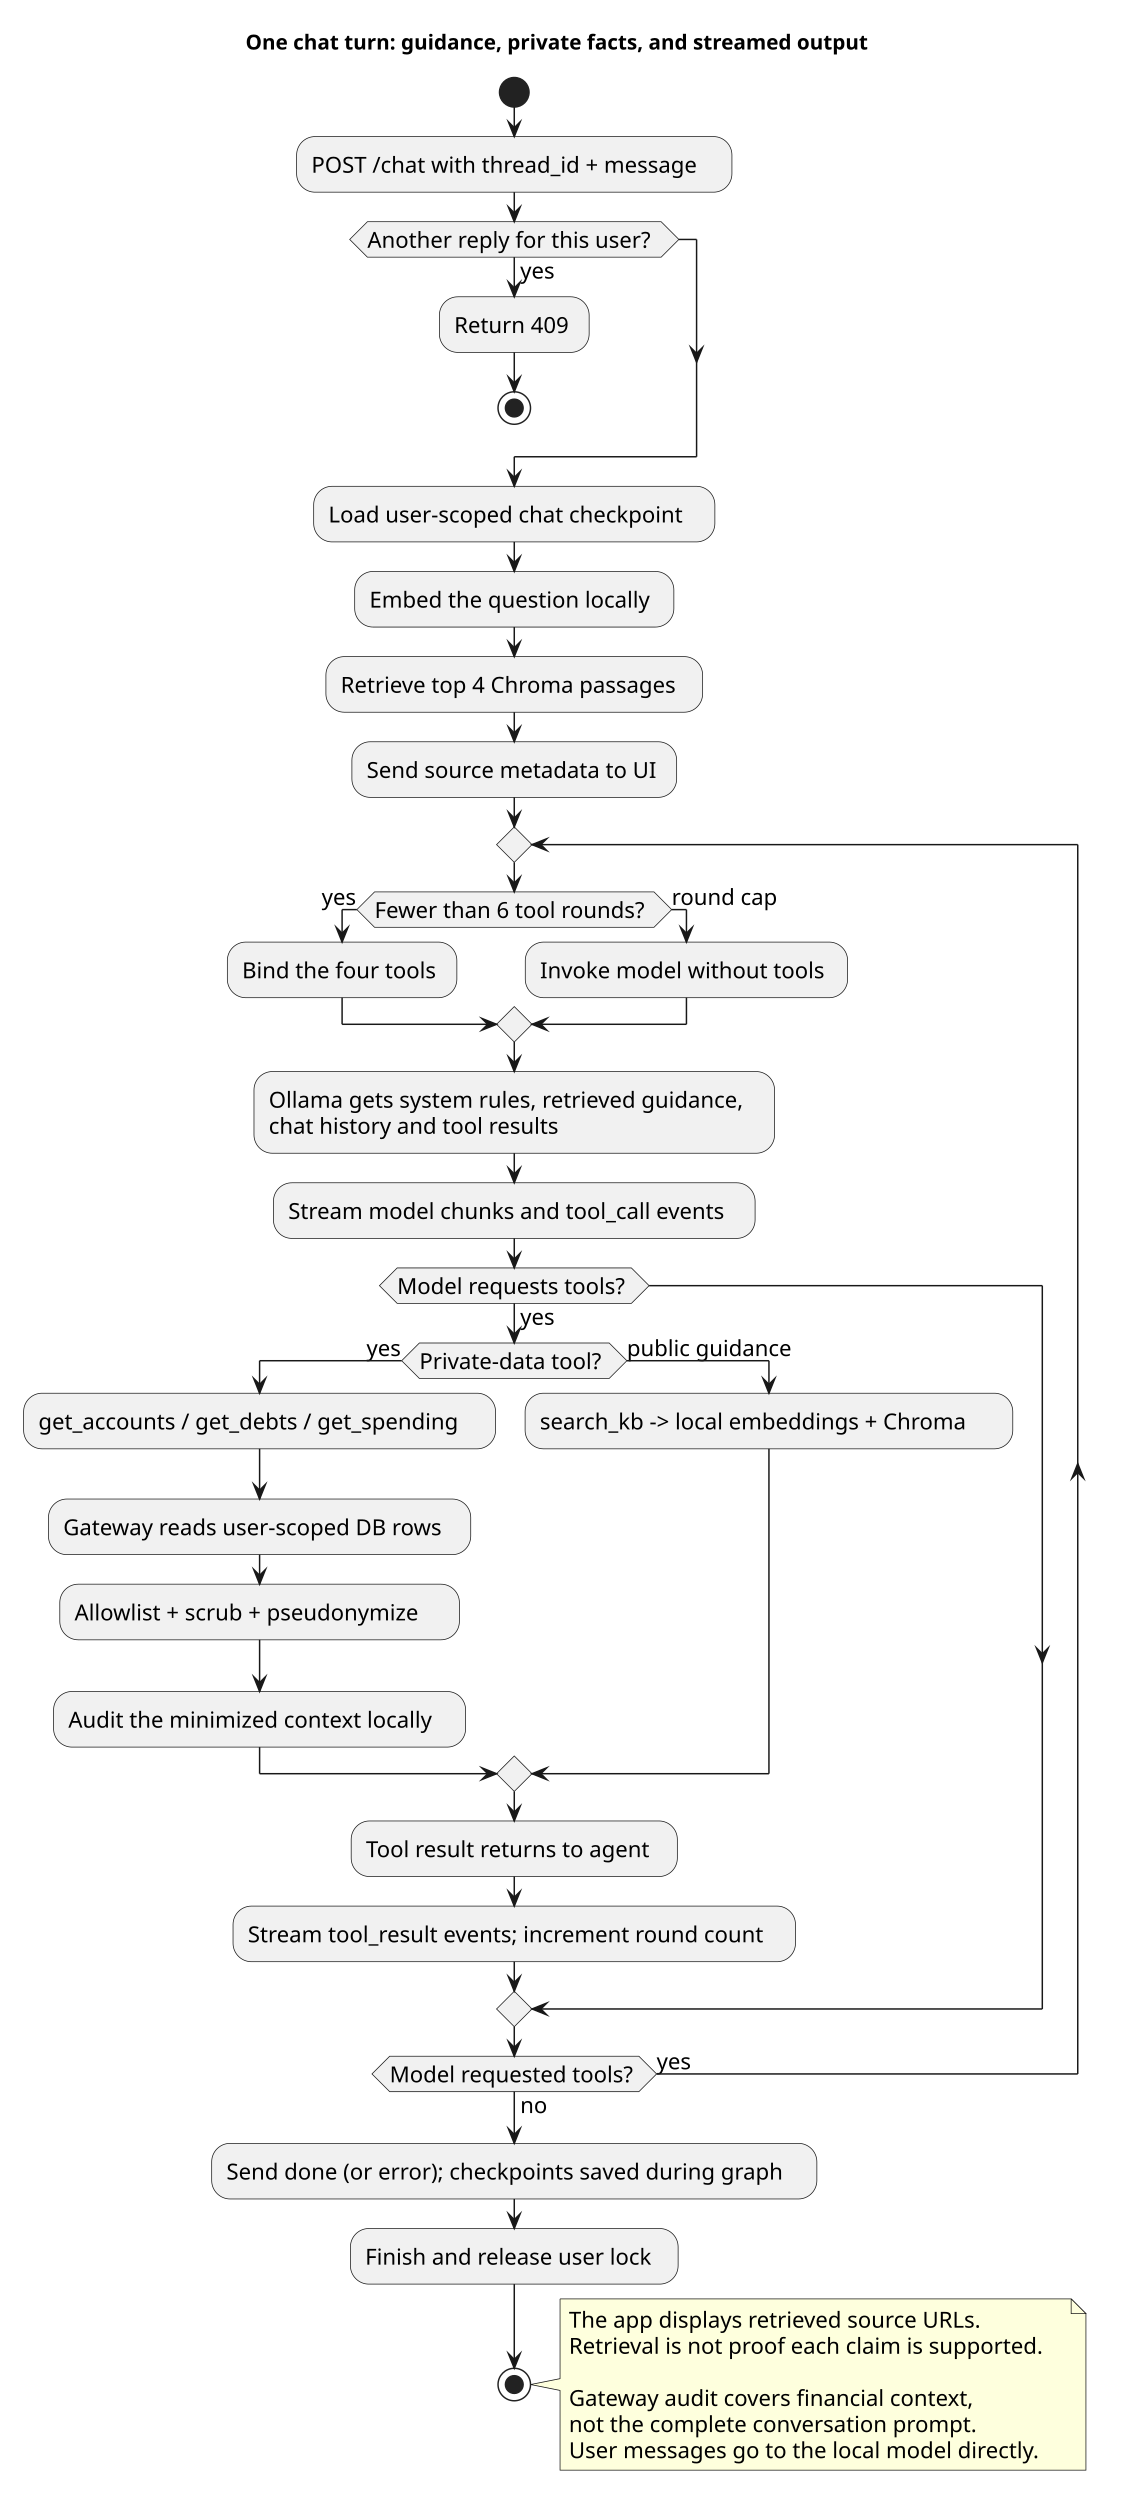
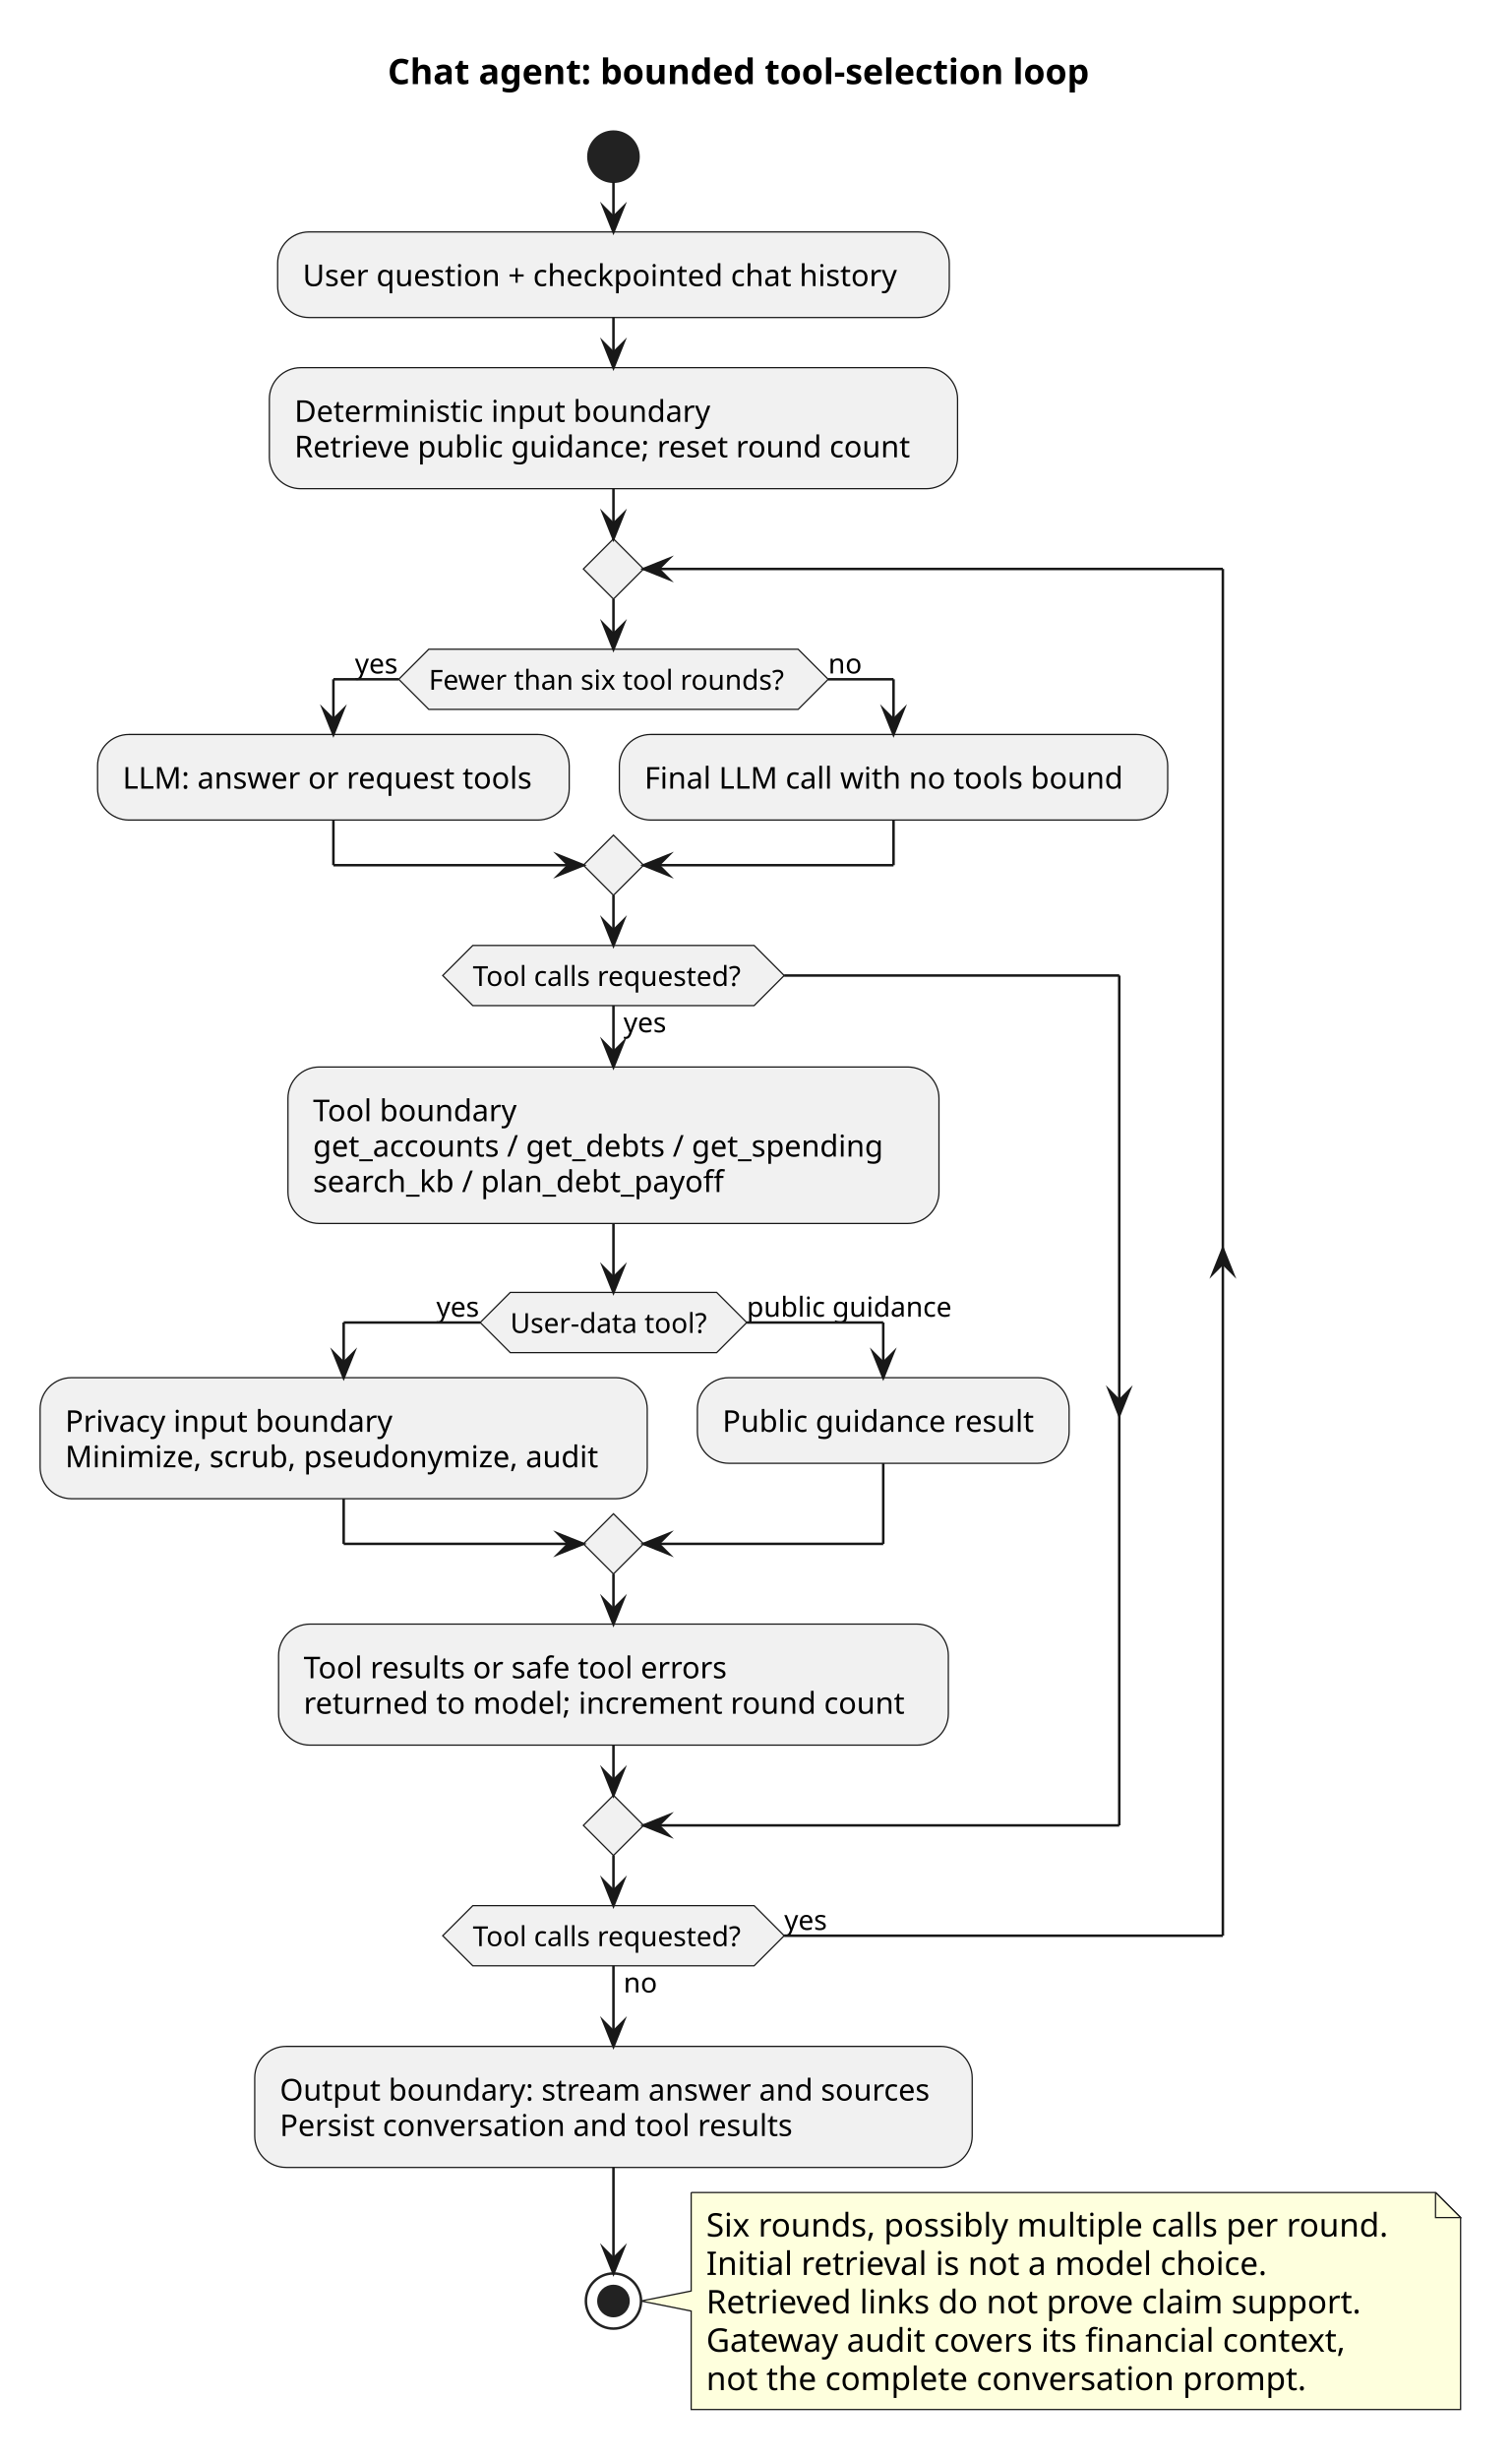
- <svg xmlns="http://www.w3.org/2000/svg" version="1.1" data-diagram-type="ACTIVITY" style="width:764px;height:1693px;background:#FFFFFF;" width="764px" height="1693px" viewBox="0 0 764 1693" zoomAndPan="magnify" preserveAspectRatio="none" contentStyleType="text/css">
+ <svg xmlns="http://www.w3.org/2000/svg" version="1.1" data-diagram-type="ACTIVITY" style="width:603px;height:981px;background:#FFFFFF;" width="603px" height="981px" viewBox="0 0 603 981" zoomAndPan="magnify" preserveAspectRatio="none" contentStyleType="text/css">
  <defs />
  <g font-family="sans-serif" lengthAdjust="spacing">
    <g class="title" data-source-line="1">
-       <text x="166.271" y="33.535" fill="#000" font-size="14" textLength="430.309" font-weight="700">One chat turn: guidance, private facts, and streamed output</text>
+       <text x="154.638" y="33.535" fill="#000" font-size="14" textLength="292.339" font-weight="700">Chat agent: bounded tool-selection loop</text>
    </g>
-     <ellipse cx="348.265" cy="62.488" rx="10" ry="10" fill="#222" style="stroke:#222;stroke-width:1;" />
-     <rect x="200.87" y="92.488" width="294.79" height="37.666" fill="#F1F1F1" style="stroke:#181818;stroke-width:0.5;" rx="12.5" ry="12.5" />
-     <text x="210.87" y="116.99" fill="#000" font-size="15" textLength="274.79">POST /chat with thread_id + message</text>
-     <rect x="297.561" y="200.987" width="101.409" height="37.666" fill="#F1F1F1" style="stroke:#181818;stroke-width:0.5;" rx="12.5" ry="12.5" />
-     <text x="307.561" y="225.489" fill="#000" font-size="15" textLength="81.409">Return 409</text>
-     <ellipse cx="348.265" cy="276.32" rx="11" ry="11" fill="none" style="stroke:#222;stroke-width:1;" />
-     <ellipse cx="348.265" cy="276.32" rx="6" ry="6" fill="#222" style="stroke:#222;stroke-width:1;" />
-     <polygon points="248.802,150.154,447.728,150.154,459.728,162.154,447.728,174.154,248.802,174.154,236.802,162.154,248.802,150.154" fill="#F1F1F1" style="stroke:#181818;stroke-width:0.5;stroke-linejoin:miter;stroke-miterlimit:10;" />
-     <text x="352.265" y="188.656" fill="#000" font-size="15" textLength="23.84">yes</text>
-     <text x="248.802" y="167.823" fill="#000" font-size="15" textLength="198.926">Another reply for this user?</text>
-     <rect x="212.424" y="329.32" width="271.682" height="37.666" fill="#F1F1F1" style="stroke:#181818;stroke-width:0.5;" rx="12.5" ry="12.5" />
-     <text x="222.424" y="353.822" fill="#000" font-size="15" textLength="251.682">Load user-scoped chat checkpoint</text>
-     <rect x="240.197" y="386.986" width="216.135" height="37.666" fill="#F1F1F1" style="stroke:#181818;stroke-width:0.5;" rx="12.5" ry="12.5" />
-     <text x="250.197" y="411.488" fill="#000" font-size="15" textLength="196.135">Embed the question locally</text>
-     <rect x="220.704" y="444.652" width="255.122" height="37.666" fill="#F1F1F1" style="stroke:#181818;stroke-width:0.5;" rx="12.5" ry="12.5" />
-     <text x="230.704" y="469.154" fill="#000" font-size="15" textLength="235.122">Retrieve top 4 Chroma passages</text>
-     <rect x="238.3" y="502.318" width="219.929" height="37.666" fill="#F1F1F1" style="stroke:#181818;stroke-width:0.5;" rx="12.5" ry="12.5" />
-     <text x="248.3" y="526.82" fill="#000" font-size="15" textLength="199.929">Send source metadata to UI</text>
-     <polygon points="253.669,603.984,442.861,603.984,454.861,615.984,442.861,627.984,253.669,627.984,241.669,615.984,253.669,603.984" fill="#F1F1F1" style="stroke:#181818;stroke-width:0.5;stroke-linejoin:miter;stroke-miterlimit:10;" />
-     <text x="253.669" y="621.653" fill="#000" font-size="15" textLength="189.192">Fewer than 6 tool rounds?</text>
-     <text x="217.829" y="612.82" fill="#000" font-size="15" textLength="23.84">yes</text>
-     <text x="454.861" y="612.82" fill="#000" font-size="15" textLength="73.564">round cap</text>
-     <rect x="153.957" y="637.984" width="155.425" height="37.666" fill="#F1F1F1" style="stroke:#181818;stroke-width:0.5;" rx="12.5" ry="12.5" />
-     <text x="163.957" y="662.486" fill="#000" font-size="15" textLength="135.425">Bind the four tools</text>
-     <rect x="355.717" y="637.984" width="218.289" height="37.666" fill="#F1F1F1" style="stroke:#181818;stroke-width:0.5;" rx="12.5" ry="12.5" />
-     <text x="365.717" y="662.486" fill="#000" font-size="15" textLength="198.289">Invoke model without tools</text>
-     <polygon points="348.265,681.65,360.265,693.65,348.265,705.65,336.265,693.65,348.265,681.65" fill="#F1F1F1" style="stroke:#181818;stroke-width:0.5;stroke-linejoin:miter;stroke-miterlimit:10;" />
-     <rect x="171.994" y="725.65" width="352.542" height="55.332" fill="#F1F1F1" style="stroke:#181818;stroke-width:0.5;" rx="12.5" ry="12.5" />
-     <text x="181.994" y="750.152" fill="#000" font-size="15" textLength="332.542">Ollama gets system rules, retrieved guidance,</text>
-     <text x="181.994" y="767.818" fill="#000" font-size="15" textLength="204.412">chat history and tool results</text>
-     <rect x="185.182" y="800.982" width="326.167" height="37.666" fill="#F1F1F1" style="stroke:#181818;stroke-width:0.5;" rx="12.5" ry="12.5" />
-     <text x="195.182" y="825.484" fill="#000" font-size="15" textLength="306.167">Stream model chunks and tool_call events</text>
-     <polygon points="284.002,909.481,412.528,909.481,424.528,921.481,412.528,933.481,284.002,933.481,272.002,921.481,284.002,909.481" fill="#F1F1F1" style="stroke:#181818;stroke-width:0.5;stroke-linejoin:miter;stroke-miterlimit:10;" />
-     <text x="284.002" y="927.15" fill="#000" font-size="15" textLength="128.525">Private-data tool?</text>
-     <text x="248.162" y="918.317" fill="#000" font-size="15" textLength="23.84">yes</text>
-     <text x="424.528" y="918.317" fill="#000" font-size="15" textLength="115.364">public guidance</text>
-     <rect x="16" y="943.481" width="319.604" height="37.666" fill="#F1F1F1" style="stroke:#181818;stroke-width:0.5;" rx="12.5" ry="12.5" />
-     <text x="26" y="967.983" fill="#000" font-size="15" textLength="299.604">get_accounts / get_debts / get_spending</text>
-     <rect x="32.827" y="1015.147" width="285.95" height="37.666" fill="#F1F1F1" style="stroke:#181818;stroke-width:0.5;" rx="12.5" ry="12.5" />
-     <text x="42.827" y="1039.649" fill="#000" font-size="15" textLength="265.95">Gateway reads user-scoped DB rows</text>
-     <rect x="40.492" y="1072.813" width="270.62" height="37.666" fill="#F1F1F1" style="stroke:#181818;stroke-width:0.5;" rx="12.5" ry="12.5" />
-     <text x="50.492" y="1097.315" fill="#000" font-size="15" textLength="250.62">Allowlist + scrub + pseudonymize</text>
-     <rect x="36.284" y="1145.479" width="279.036" height="37.666" fill="#F1F1F1" style="stroke:#181818;stroke-width:0.5;" rx="12.5" ry="12.5" />
-     <text x="46.284" y="1169.981" fill="#000" font-size="15" textLength="259.036">Audit the minimized context locally</text>
-     <rect x="355.604" y="943.481" width="330.247" height="37.666" fill="#F1F1F1" style="stroke:#181818;stroke-width:0.5;" rx="12.5" ry="12.5" />
-     <text x="365.604" y="967.983" fill="#000" font-size="15" textLength="310.247">search_kb -&gt; local embeddings + Chroma</text>
-     <polygon points="348.265,1189.146,360.265,1201.146,348.265,1213.146,336.265,1201.146,348.265,1189.146" fill="#F1F1F1" style="stroke:#181818;stroke-width:0.5;stroke-linejoin:miter;stroke-miterlimit:10;" />
-     <rect x="237.828" y="1233.146" width="220.874" height="37.666" fill="#F1F1F1" style="stroke:#181818;stroke-width:0.5;" rx="12.5" ry="12.5" />
-     <text x="247.828" y="1257.647" fill="#000" font-size="15" textLength="200.874">Tool result returns to agent</text>
-     <rect x="157.815" y="1290.812" width="380.901" height="37.666" fill="#F1F1F1" style="stroke:#181818;stroke-width:0.5;" rx="12.5" ry="12.5" />
-     <text x="167.815" y="1315.313" fill="#000" font-size="15" textLength="360.901">Stream tool_result events; increment round count</text>
-     <polygon points="268.958,858.648,427.572,858.648,439.572,870.648,427.572,882.648,268.958,882.648,256.958,870.648,268.958,858.648" fill="#F1F1F1" style="stroke:#181818;stroke-width:0.5;stroke-linejoin:miter;stroke-miterlimit:10;" />
-     <text x="352.265" y="897.15" fill="#000" font-size="15" textLength="23.84">yes</text>
-     <text x="268.958" y="876.317" fill="#000" font-size="15" textLength="158.613">Model requests tools?</text>
-     <polygon points="348.265,1348.478,360.265,1360.478,348.265,1372.478,336.265,1360.478,348.265,1348.478" fill="#F1F1F1" style="stroke:#181818;stroke-width:0.5;stroke-linejoin:miter;stroke-miterlimit:10;" />
-     <polygon points="348.265,559.984,360.265,571.984,348.265,583.984,336.265,571.984,348.265,559.984" fill="#F1F1F1" style="stroke:#181818;stroke-width:0.5;stroke-linejoin:miter;stroke-miterlimit:10;" />
-     <polygon points="263.883,1392.478,432.647,1392.478,444.647,1404.478,432.647,1416.478,263.883,1416.478,251.883,1404.478,263.883,1392.478" fill="#F1F1F1" style="stroke:#181818;stroke-width:0.5;stroke-linejoin:miter;stroke-miterlimit:10;" />
-     <text x="352.265" y="1430.979" fill="#000" font-size="15" textLength="18.523">no</text>
-     <text x="263.883" y="1410.146" fill="#000" font-size="15" textLength="168.765">Model requested tools?</text>
-     <text x="444.647" y="1401.313" fill="#000" font-size="15" textLength="23.84">yes</text>
-     <rect x="143.353" y="1451.478" width="409.824" height="37.666" fill="#F1F1F1" style="stroke:#181818;stroke-width:0.5;" rx="12.5" ry="12.5" />
-     <text x="153.353" y="1475.979" fill="#000" font-size="15" textLength="389.824">Send done (or error); checkpoints saved during graph</text>
-     <rect x="237.304" y="1509.144" width="221.921" height="37.666" fill="#F1F1F1" style="stroke:#181818;stroke-width:0.5;" rx="12.5" ry="12.5" />
-     <text x="247.304" y="1533.646" fill="#000" font-size="15" textLength="201.921">Finish and release user lock</text>
-     <path d="M379.265,1556.81 L379.265,1610.808 L359.265,1614.808 L379.265,1618.808 L379.265,1672.806 A0,0 0 0 0 379.265,1672.806 L735.392,1672.806 A0,0 0 0 0 735.392,1672.806 L735.392,1566.81 L725.392,1556.81 L379.265,1556.81 A0,0 0 0 0 379.265,1556.81" style="stroke:#181818;stroke-width:0.5;" fill="#FEFFDD" />
-     <path d="M725.392,1556.81 L725.392,1566.81 L735.392,1566.81 L725.392,1556.81" style="stroke:#181818;stroke-width:0.5;" fill="#FEFFDD" />
-     <text x="385.265" y="1576.312" fill="#000" font-size="15" textLength="290.127">The app displays retrieved source URLs.</text>
-     <text x="385.265" y="1593.978" fill="#000" font-size="15" textLength="335.127">Retrieval is not proof each claim is supported.</text>
-     <text x="385.265" y="1611.644" fill="#000" font-size="15"> </text>
-     <text x="385.265" y="1629.31" fill="#000" font-size="15" textLength="284.656">Gateway audit covers financial context,</text>
-     <text x="385.265" y="1646.976" fill="#000" font-size="15" textLength="284.854">not the complete conversation prompt.</text>
-     <text x="385.265" y="1664.642" fill="#000" font-size="15" textLength="331.406">User messages go to the local model directly.</text>
-     <ellipse cx="348.265" cy="1614.808" rx="11" ry="11" fill="none" style="stroke:#222;stroke-width:1;" />
-     <ellipse cx="348.265" cy="1614.808" rx="6" ry="6" fill="#222" style="stroke:#222;stroke-width:1;" />
-     <line x1="348.265" y1="72.488" x2="348.265" y2="92.488" style="stroke:#181818;stroke-width:1;" />
-     <polygon points="344.265,82.488,348.265,92.488,352.265,82.488,348.265,86.488" fill="#181818" style="stroke:#181818;stroke-width:1;stroke-linejoin:miter;stroke-miterlimit:10;" />
-     <line x1="348.265" y1="238.653" x2="348.265" y2="265.32" style="stroke:#181818;stroke-width:1;" />
-     <polygon points="344.265,255.32,348.265,265.32,352.265,255.32,348.265,259.32" fill="#181818" style="stroke:#181818;stroke-width:1;stroke-linejoin:miter;stroke-miterlimit:10;" />
-     <line x1="348.265" y1="174.154" x2="348.265" y2="200.987" style="stroke:#181818;stroke-width:1;" />
-     <polygon points="344.265,190.987,348.265,200.987,352.265,190.987,348.265,194.987" fill="#181818" style="stroke:#181818;stroke-width:1;stroke-linejoin:miter;stroke-miterlimit:10;" />
-     <line x1="459.728" y1="162.154" x2="471.728" y2="162.154" style="stroke:#181818;stroke-width:1;" />
-     <polygon points="467.728,235.32,471.728,245.32,475.728,235.32,471.728,239.32" fill="#181818" style="stroke:#181818;stroke-width:1;stroke-linejoin:miter;stroke-miterlimit:10;" />
-     <line x1="471.728" y1="162.154" x2="471.728" y2="309.32" style="stroke:#181818;stroke-width:1;" />
-     <line x1="471.728" y1="309.32" x2="348.265" y2="309.32" style="stroke:#181818;stroke-width:1;" />
-     <line x1="348.265" y1="309.32" x2="348.265" y2="329.32" style="stroke:#181818;stroke-width:1;" />
-     <polygon points="344.265,319.32,348.265,329.32,352.265,319.32,348.265,323.32" fill="#181818" style="stroke:#181818;stroke-width:1;stroke-linejoin:miter;stroke-miterlimit:10;" />
-     <line x1="348.265" y1="130.154" x2="348.265" y2="150.154" style="stroke:#181818;stroke-width:1;" />
-     <polygon points="344.265,140.154,348.265,150.154,352.265,140.154,348.265,144.154" fill="#181818" style="stroke:#181818;stroke-width:1;stroke-linejoin:miter;stroke-miterlimit:10;" />
-     <line x1="348.265" y1="366.986" x2="348.265" y2="386.986" style="stroke:#181818;stroke-width:1;" />
-     <polygon points="344.265,376.986,348.265,386.986,352.265,376.986,348.265,380.986" fill="#181818" style="stroke:#181818;stroke-width:1;stroke-linejoin:miter;stroke-miterlimit:10;" />
-     <line x1="348.265" y1="424.652" x2="348.265" y2="444.652" style="stroke:#181818;stroke-width:1;" />
-     <polygon points="344.265,434.652,348.265,444.652,352.265,434.652,348.265,438.652" fill="#181818" style="stroke:#181818;stroke-width:1;stroke-linejoin:miter;stroke-miterlimit:10;" />
-     <line x1="348.265" y1="482.318" x2="348.265" y2="502.318" style="stroke:#181818;stroke-width:1;" />
-     <polygon points="344.265,492.318,348.265,502.318,352.265,492.318,348.265,496.318" fill="#181818" style="stroke:#181818;stroke-width:1;stroke-linejoin:miter;stroke-miterlimit:10;" />
-     <line x1="241.669" y1="615.984" x2="231.669" y2="615.984" style="stroke:#181818;stroke-width:1;" />
-     <line x1="231.669" y1="615.984" x2="231.669" y2="637.984" style="stroke:#181818;stroke-width:1;" />
-     <polygon points="227.669,627.984,231.669,637.984,235.669,627.984,231.669,631.984" fill="#181818" style="stroke:#181818;stroke-width:1;stroke-linejoin:miter;stroke-miterlimit:10;" />
-     <line x1="454.861" y1="615.984" x2="464.861" y2="615.984" style="stroke:#181818;stroke-width:1;" />
-     <line x1="464.861" y1="615.984" x2="464.861" y2="637.984" style="stroke:#181818;stroke-width:1;" />
-     <polygon points="460.861,627.984,464.861,637.984,468.861,627.984,464.861,631.984" fill="#181818" style="stroke:#181818;stroke-width:1;stroke-linejoin:miter;stroke-miterlimit:10;" />
-     <line x1="231.669" y1="675.65" x2="231.669" y2="693.65" style="stroke:#181818;stroke-width:1;" />
-     <line x1="231.669" y1="693.65" x2="336.265" y2="693.65" style="stroke:#181818;stroke-width:1;" />
-     <polygon points="326.265,689.65,336.265,693.65,326.265,697.65,330.265,693.65" fill="#181818" style="stroke:#181818;stroke-width:1;stroke-linejoin:miter;stroke-miterlimit:10;" />
-     <line x1="464.861" y1="675.65" x2="464.861" y2="693.65" style="stroke:#181818;stroke-width:1;" />
-     <line x1="464.861" y1="693.65" x2="360.265" y2="693.65" style="stroke:#181818;stroke-width:1;" />
-     <polygon points="370.265,689.65,360.265,693.65,370.265,697.65,366.265,693.65" fill="#181818" style="stroke:#181818;stroke-width:1;stroke-linejoin:miter;stroke-miterlimit:10;" />
-     <line x1="348.265" y1="705.65" x2="348.265" y2="725.65" style="stroke:#181818;stroke-width:1;" />
-     <polygon points="344.265,715.65,348.265,725.65,352.265,715.65,348.265,719.65" fill="#181818" style="stroke:#181818;stroke-width:1;stroke-linejoin:miter;stroke-miterlimit:10;" />
-     <line x1="348.265" y1="780.982" x2="348.265" y2="800.982" style="stroke:#181818;stroke-width:1;" />
-     <polygon points="344.265,790.982,348.265,800.982,352.265,790.982,348.265,794.982" fill="#181818" style="stroke:#181818;stroke-width:1;stroke-linejoin:miter;stroke-miterlimit:10;" />
-     <line x1="175.802" y1="981.147" x2="175.802" y2="1015.147" style="stroke:#181818;stroke-width:1;" />
-     <polygon points="171.802,1005.147,175.802,1015.147,179.802,1005.147,175.802,1009.147" fill="#181818" style="stroke:#181818;stroke-width:1;stroke-linejoin:miter;stroke-miterlimit:10;" />
-     <line x1="175.802" y1="1052.813" x2="175.802" y2="1072.813" style="stroke:#181818;stroke-width:1;" />
-     <polygon points="171.802,1062.813,175.802,1072.813,179.802,1062.813,175.802,1066.813" fill="#181818" style="stroke:#181818;stroke-width:1;stroke-linejoin:miter;stroke-miterlimit:10;" />
-     <line x1="175.802" y1="1110.479" x2="175.802" y2="1145.479" style="stroke:#181818;stroke-width:1;" />
-     <polygon points="171.802,1135.479,175.802,1145.479,179.802,1135.479,175.802,1139.479" fill="#181818" style="stroke:#181818;stroke-width:1;stroke-linejoin:miter;stroke-miterlimit:10;" />
-     <line x1="272.002" y1="921.481" x2="175.802" y2="921.481" style="stroke:#181818;stroke-width:1;" />
-     <line x1="175.802" y1="921.481" x2="175.802" y2="943.481" style="stroke:#181818;stroke-width:1;" />
-     <polygon points="171.802,933.481,175.802,943.481,179.802,933.481,175.802,937.481" fill="#181818" style="stroke:#181818;stroke-width:1;stroke-linejoin:miter;stroke-miterlimit:10;" />
-     <line x1="424.528" y1="921.481" x2="520.728" y2="921.481" style="stroke:#181818;stroke-width:1;" />
-     <line x1="520.728" y1="921.481" x2="520.728" y2="943.481" style="stroke:#181818;stroke-width:1;" />
-     <polygon points="516.728,933.481,520.728,943.481,524.728,933.481,520.728,937.481" fill="#181818" style="stroke:#181818;stroke-width:1;stroke-linejoin:miter;stroke-miterlimit:10;" />
-     <line x1="175.802" y1="1183.146" x2="175.802" y2="1201.146" style="stroke:#181818;stroke-width:1;" />
-     <line x1="175.802" y1="1201.146" x2="336.265" y2="1201.146" style="stroke:#181818;stroke-width:1;" />
-     <polygon points="326.265,1197.146,336.265,1201.146,326.265,1205.146,330.265,1201.146" fill="#181818" style="stroke:#181818;stroke-width:1;stroke-linejoin:miter;stroke-miterlimit:10;" />
-     <line x1="520.728" y1="981.147" x2="520.728" y2="1201.146" style="stroke:#181818;stroke-width:1;" />
-     <line x1="520.728" y1="1201.146" x2="360.265" y2="1201.146" style="stroke:#181818;stroke-width:1;" />
-     <polygon points="370.265,1197.146,360.265,1201.146,370.265,1205.146,366.265,1201.146" fill="#181818" style="stroke:#181818;stroke-width:1;stroke-linejoin:miter;stroke-miterlimit:10;" />
-     <line x1="348.265" y1="1213.146" x2="348.265" y2="1233.146" style="stroke:#181818;stroke-width:1;" />
-     <polygon points="344.265,1223.146,348.265,1233.146,352.265,1223.146,348.265,1227.146" fill="#181818" style="stroke:#181818;stroke-width:1;stroke-linejoin:miter;stroke-miterlimit:10;" />
-     <line x1="348.265" y1="1270.812" x2="348.265" y2="1290.812" style="stroke:#181818;stroke-width:1;" />
-     <polygon points="344.265,1280.812,348.265,1290.812,352.265,1280.812,348.265,1284.812" fill="#181818" style="stroke:#181818;stroke-width:1;stroke-linejoin:miter;stroke-miterlimit:10;" />
-     <line x1="348.265" y1="882.648" x2="348.265" y2="909.481" style="stroke:#181818;stroke-width:1;" />
-     <polygon points="344.265,899.481,348.265,909.481,352.265,899.481,348.265,903.481" fill="#181818" style="stroke:#181818;stroke-width:1;stroke-linejoin:miter;stroke-miterlimit:10;" />
-     <line x1="439.572" y1="870.648" x2="705.851" y2="870.648" style="stroke:#181818;stroke-width:1;" />
-     <polygon points="701.851,1115.979,705.851,1125.979,709.851,1115.979,705.851,1119.979" fill="#181818" style="stroke:#181818;stroke-width:1;stroke-linejoin:miter;stroke-miterlimit:10;" />
-     <line x1="705.851" y1="870.648" x2="705.851" y2="1360.478" style="stroke:#181818;stroke-width:1;" />
-     <line x1="705.851" y1="1360.478" x2="360.265" y2="1360.478" style="stroke:#181818;stroke-width:1;" />
-     <polygon points="370.265,1356.478,360.265,1360.478,370.265,1364.478,366.265,1360.478" fill="#181818" style="stroke:#181818;stroke-width:1;stroke-linejoin:miter;stroke-miterlimit:10;" />
-     <line x1="348.265" y1="1328.478" x2="348.265" y2="1348.478" style="stroke:#181818;stroke-width:1;" />
-     <polygon points="344.265,1338.478,348.265,1348.478,352.265,1338.478,348.265,1342.478" fill="#181818" style="stroke:#181818;stroke-width:1;stroke-linejoin:miter;stroke-miterlimit:10;" />
-     <line x1="348.265" y1="838.648" x2="348.265" y2="858.648" style="stroke:#181818;stroke-width:1;" />
-     <polygon points="344.265,848.648,348.265,858.648,352.265,848.648,348.265,852.648" fill="#181818" style="stroke:#181818;stroke-width:1;stroke-linejoin:miter;stroke-miterlimit:10;" />
-     <line x1="348.265" y1="583.984" x2="348.265" y2="603.984" style="stroke:#181818;stroke-width:1;" />
-     <polygon points="344.265,593.984,348.265,603.984,352.265,593.984,348.265,597.984" fill="#181818" style="stroke:#181818;stroke-width:1;stroke-linejoin:miter;stroke-miterlimit:10;" />
-     <line x1="444.647" y1="1404.478" x2="729.851" y2="1404.478" style="stroke:#181818;stroke-width:1;" />
-     <polygon points="725.851,1001.147,729.851,991.147,733.851,1001.147,729.851,997.147" fill="#181818" style="stroke:#181818;stroke-width:1;stroke-linejoin:miter;stroke-miterlimit:10;" />
-     <line x1="729.851" y1="571.984" x2="729.851" y2="1404.478" style="stroke:#181818;stroke-width:1;" />
-     <line x1="729.851" y1="571.984" x2="360.265" y2="571.984" style="stroke:#181818;stroke-width:1;" />
-     <polygon points="370.265,567.984,360.265,571.984,370.265,575.984,366.265,571.984" fill="#181818" style="stroke:#181818;stroke-width:1;stroke-linejoin:miter;stroke-miterlimit:10;" />
-     <line x1="348.265" y1="1372.478" x2="348.265" y2="1392.478" style="stroke:#181818;stroke-width:1;" />
-     <polygon points="344.265,1382.478,348.265,1392.478,352.265,1382.478,348.265,1386.478" fill="#181818" style="stroke:#181818;stroke-width:1;stroke-linejoin:miter;stroke-miterlimit:10;" />
-     <line x1="348.265" y1="539.984" x2="348.265" y2="559.984" style="stroke:#181818;stroke-width:1;" />
-     <polygon points="344.265,549.984,348.265,559.984,352.265,549.984,348.265,553.984" fill="#181818" style="stroke:#181818;stroke-width:1;stroke-linejoin:miter;stroke-miterlimit:10;" />
-     <line x1="348.265" y1="1416.478" x2="348.265" y2="1451.478" style="stroke:#181818;stroke-width:1;" />
-     <polygon points="344.265,1441.478,348.265,1451.478,352.265,1441.478,348.265,1445.478" fill="#181818" style="stroke:#181818;stroke-width:1;stroke-linejoin:miter;stroke-miterlimit:10;" />
-     <line x1="348.265" y1="1489.144" x2="348.265" y2="1509.144" style="stroke:#181818;stroke-width:1;" />
-     <polygon points="344.265,1499.144,348.265,1509.144,352.265,1499.144,348.265,1503.144" fill="#181818" style="stroke:#181818;stroke-width:1;stroke-linejoin:miter;stroke-miterlimit:10;" />
-     <line x1="348.265" y1="1546.81" x2="348.265" y2="1603.808" style="stroke:#181818;stroke-width:1;" />
-     <polygon points="344.265,1593.808,348.265,1603.808,352.265,1593.808,348.265,1597.808" fill="#181818" style="stroke:#181818;stroke-width:1;stroke-linejoin:miter;stroke-miterlimit:10;" />
+     <ellipse cx="244.703" cy="62.488" rx="10" ry="10" fill="#222" style="stroke:#222;stroke-width:1;" />
+     <rect x="110.745" y="92.488" width="267.916" height="34.133" fill="#F1F1F1" style="stroke:#181818;stroke-width:0.5;" rx="12.5" ry="12.5" />
+     <text x="120.745" y="114.09" fill="#000" font-size="12" textLength="247.916">User question + checkpointed chat history</text>
+     <rect x="107.446" y="146.621" width="274.514" height="48.266" fill="#F1F1F1" style="stroke:#181818;stroke-width:0.5;" rx="12.5" ry="12.5" />
+     <text x="117.446" y="168.223" fill="#000" font-size="12" textLength="170.742">Deterministic input boundary</text>
+     <text x="117.446" y="182.355" fill="#000" font-size="12" textLength="254.514">Retrieve public guidance; reset round count</text>
+     <polygon points="171.044,258.887,318.362,258.887,330.362,270.887,318.362,282.887,171.044,282.887,159.044,270.887,171.044,258.887" fill="#F1F1F1" style="stroke:#181818;stroke-width:0.5;stroke-linejoin:miter;stroke-miterlimit:10;" />
+     <text x="171.044" y="275.044" fill="#000" font-size="11" textLength="147.318">Fewer than six tool rounds?</text>
+     <text x="141.561" y="268.566" fill="#000" font-size="11" textLength="17.483">yes</text>
+     <text x="330.362" y="268.566" fill="#000" font-size="11" textLength="13.583">no</text>
+     <rect x="38.92" y="292.887" width="188.135" height="34.133" fill="#F1F1F1" style="stroke:#181818;stroke-width:0.5;" rx="12.5" ry="12.5" />
+     <text x="48.92" y="314.488" fill="#000" font-size="12" textLength="168.135">LLM: answer or request tools</text>
+     <rect x="247.055" y="292.887" width="218.727" height="34.133" fill="#F1F1F1" style="stroke:#181818;stroke-width:0.5;" rx="12.5" ry="12.5" />
+     <text x="257.055" y="314.488" fill="#000" font-size="12" textLength="198.727">Final LLM call with no tools bound</text>
+     <polygon points="244.703,333.02,256.703,345.02,244.703,357.02,232.703,345.02,244.703,333.02" fill="#F1F1F1" style="stroke:#181818;stroke-width:0.5;stroke-linejoin:miter;stroke-miterlimit:10;" />
+     <rect x="114.861" y="425.497" width="259.684" height="62.398" fill="#F1F1F1" style="stroke:#181818;stroke-width:0.5;" rx="12.5" ry="12.5" />
+     <text x="124.861" y="447.099" fill="#000" font-size="12" textLength="84.773">Tool boundary</text>
+     <text x="124.861" y="461.231" fill="#000" font-size="12" textLength="239.684">get_accounts / get_debts / get_spending</text>
+     <text x="124.861" y="475.364" fill="#000" font-size="12" textLength="172.406">search_kb / plan_debt_payoff</text>
+     <polygon points="203.534,515.396,285.873,515.396,297.873,527.396,285.873,539.396,203.534,539.396,191.534,527.396,203.534,515.396" fill="#F1F1F1" style="stroke:#181818;stroke-width:0.5;stroke-linejoin:miter;stroke-miterlimit:10;" />
+     <text x="203.534" y="531.553" fill="#000" font-size="11" textLength="82.339">User-data tool?</text>
+     <text x="174.051" y="525.075" fill="#000" font-size="11" textLength="17.483">yes</text>
+     <text x="297.873" y="525.075" fill="#000" font-size="11" textLength="84.6">public guidance</text>
+     <rect x="16" y="549.396" width="242.176" height="48.266" fill="#F1F1F1" style="stroke:#181818;stroke-width:0.5;" rx="12.5" ry="12.5" />
+     <text x="26" y="570.997" fill="#000" font-size="12" textLength="133.441">Privacy input boundary</text>
+     <text x="26" y="585.13" fill="#000" font-size="12" textLength="222.176">Minimize, scrub, pseudonymize, audit</text>
+     <rect x="278.176" y="549.396" width="148.285" height="34.133" fill="#F1F1F1" style="stroke:#181818;stroke-width:0.5;" rx="12.5" ry="12.5" />
+     <text x="288.176" y="570.997" fill="#000" font-size="12" textLength="128.285">Public guidance result</text>
+     <polygon points="244.703,603.661,256.703,615.661,244.703,627.661,232.703,615.661,244.703,603.661" fill="#F1F1F1" style="stroke:#181818;stroke-width:0.5;stroke-linejoin:miter;stroke-miterlimit:10;" />
+     <rect x="111.123" y="647.661" width="267.16" height="48.266" fill="#F1F1F1" style="stroke:#181818;stroke-width:0.5;" rx="12.5" ry="12.5" />
+     <text x="121.123" y="669.263" fill="#000" font-size="12" textLength="177.744">Tool results or safe tool errors</text>
+     <text x="121.123" y="683.396" fill="#000" font-size="12" textLength="247.16">returned to model; increment round count</text>
+     <polygon points="188.599,377.02,300.807,377.02,312.807,389.02,300.807,401.02,188.599,401.02,176.599,389.02,188.599,377.02" fill="#F1F1F1" style="stroke:#181818;stroke-width:0.5;stroke-linejoin:miter;stroke-miterlimit:10;" />
+     <text x="248.703" y="411.654" fill="#000" font-size="11" textLength="17.483">yes</text>
+     <text x="188.599" y="393.177" fill="#000" font-size="11" textLength="112.208">Tool calls requested?</text>
+     <polygon points="244.703,715.927,256.703,727.927,244.703,739.927,232.703,727.927,244.703,715.927" fill="#F1F1F1" style="stroke:#181818;stroke-width:0.5;stroke-linejoin:miter;stroke-miterlimit:10;" />
+     <polygon points="244.703,214.887,256.703,226.887,244.703,238.887,232.703,226.887,244.703,214.887" fill="#F1F1F1" style="stroke:#181818;stroke-width:0.5;stroke-linejoin:miter;stroke-miterlimit:10;" />
+     <polygon points="188.599,759.927,300.807,759.927,312.807,771.927,300.807,783.927,188.599,783.927,176.599,771.927,188.599,759.927" fill="#F1F1F1" style="stroke:#181818;stroke-width:0.5;stroke-linejoin:miter;stroke-miterlimit:10;" />
+     <text x="248.703" y="794.562" fill="#000" font-size="11" textLength="13.583">no</text>
+     <text x="188.599" y="776.084" fill="#000" font-size="11" textLength="112.208">Tool calls requested?</text>
+     <text x="312.807" y="769.606" fill="#000" font-size="11" textLength="17.483">yes</text>
+     <rect x="101.607" y="816.062" width="286.191" height="48.266" fill="#F1F1F1" style="stroke:#181818;stroke-width:0.5;" rx="12.5" ry="12.5" />
+     <text x="111.607" y="837.663" fill="#000" font-size="12" textLength="266.191">Output boundary: stream answer and sources</text>
+     <text x="111.607" y="851.796" fill="#000" font-size="12" textLength="211.459">Persist conversation and tool results</text>
+     <path d="M275.703,874.327 L275.703,913.604 L255.703,917.604 L275.703,921.604 L275.703,960.88 A0,0 0 0 0 275.703,960.88 L582.614,960.88 A0,0 0 0 0 582.614,960.88 L582.614,884.327 L572.614,874.327 L275.703,874.327 A0,0 0 0 0 275.703,874.327" style="stroke:#181818;stroke-width:0.5;" fill="#FEFFDD" />
+     <path d="M572.614,874.327 L572.614,884.327 L582.614,884.327 L572.614,874.327" style="stroke:#181818;stroke-width:0.5;" fill="#FEFFDD" />
+     <text x="281.703" y="891.896" fill="#000" font-size="13" textLength="285.911">Six rounds, possibly multiple calls per round.</text>
+     <text x="281.703" y="907.206" fill="#000" font-size="13" textLength="233.486">Initial retrieval is not a model choice.</text>
+     <text x="281.703" y="922.517" fill="#000" font-size="13" textLength="272.657">Retrieved links do not prove claim support.</text>
+     <text x="281.703" y="937.827" fill="#000" font-size="13" textLength="266.062">Gateway audit covers its financial context,</text>
+     <text x="281.703" y="953.138" fill="#000" font-size="13" textLength="246.873">not the complete conversation prompt.</text>
+     <ellipse cx="244.703" cy="917.604" rx="11" ry="11" fill="none" style="stroke:#222;stroke-width:1;" />
+     <ellipse cx="244.703" cy="917.604" rx="6" ry="6" fill="#222" style="stroke:#222;stroke-width:1;" />
+     <line x1="244.703" y1="72.488" x2="244.703" y2="92.488" style="stroke:#181818;stroke-width:1;" />
+     <polygon points="240.703,82.488,244.703,92.488,248.703,82.488,244.703,86.488" fill="#181818" style="stroke:#181818;stroke-width:1;stroke-linejoin:miter;stroke-miterlimit:10;" />
+     <line x1="244.703" y1="126.621" x2="244.703" y2="146.621" style="stroke:#181818;stroke-width:1;" />
+     <polygon points="240.703,136.621,244.703,146.621,248.703,136.621,244.703,140.621" fill="#181818" style="stroke:#181818;stroke-width:1;stroke-linejoin:miter;stroke-miterlimit:10;" />
+     <line x1="159.044" y1="270.887" x2="132.988" y2="270.887" style="stroke:#181818;stroke-width:1;" />
+     <line x1="132.988" y1="270.887" x2="132.988" y2="292.887" style="stroke:#181818;stroke-width:1;" />
+     <polygon points="128.988,282.887,132.988,292.887,136.988,282.887,132.988,286.887" fill="#181818" style="stroke:#181818;stroke-width:1;stroke-linejoin:miter;stroke-miterlimit:10;" />
+     <line x1="330.362" y1="270.887" x2="356.418" y2="270.887" style="stroke:#181818;stroke-width:1;" />
+     <line x1="356.418" y1="270.887" x2="356.418" y2="292.887" style="stroke:#181818;stroke-width:1;" />
+     <polygon points="352.418,282.887,356.418,292.887,360.418,282.887,356.418,286.887" fill="#181818" style="stroke:#181818;stroke-width:1;stroke-linejoin:miter;stroke-miterlimit:10;" />
+     <line x1="132.988" y1="327.02" x2="132.988" y2="345.02" style="stroke:#181818;stroke-width:1;" />
+     <line x1="132.988" y1="345.02" x2="232.703" y2="345.02" style="stroke:#181818;stroke-width:1;" />
+     <polygon points="222.703,341.02,232.703,345.02,222.703,349.02,226.703,345.02" fill="#181818" style="stroke:#181818;stroke-width:1;stroke-linejoin:miter;stroke-miterlimit:10;" />
+     <line x1="356.418" y1="327.02" x2="356.418" y2="345.02" style="stroke:#181818;stroke-width:1;" />
+     <line x1="356.418" y1="345.02" x2="256.703" y2="345.02" style="stroke:#181818;stroke-width:1;" />
+     <polygon points="266.703,341.02,256.703,345.02,266.703,349.02,262.703,345.02" fill="#181818" style="stroke:#181818;stroke-width:1;stroke-linejoin:miter;stroke-miterlimit:10;" />
+     <line x1="191.534" y1="527.396" x2="137.088" y2="527.396" style="stroke:#181818;stroke-width:1;" />
+     <line x1="137.088" y1="527.396" x2="137.088" y2="549.396" style="stroke:#181818;stroke-width:1;" />
+     <polygon points="133.088,539.396,137.088,549.396,141.088,539.396,137.088,543.396" fill="#181818" style="stroke:#181818;stroke-width:1;stroke-linejoin:miter;stroke-miterlimit:10;" />
+     <line x1="297.873" y1="527.396" x2="352.318" y2="527.396" style="stroke:#181818;stroke-width:1;" />
+     <line x1="352.318" y1="527.396" x2="352.318" y2="549.396" style="stroke:#181818;stroke-width:1;" />
+     <polygon points="348.318,539.396,352.318,549.396,356.318,539.396,352.318,543.396" fill="#181818" style="stroke:#181818;stroke-width:1;stroke-linejoin:miter;stroke-miterlimit:10;" />
+     <line x1="137.088" y1="597.661" x2="137.088" y2="615.661" style="stroke:#181818;stroke-width:1;" />
+     <line x1="137.088" y1="615.661" x2="232.703" y2="615.661" style="stroke:#181818;stroke-width:1;" />
+     <polygon points="222.703,611.661,232.703,615.661,222.703,619.661,226.703,615.661" fill="#181818" style="stroke:#181818;stroke-width:1;stroke-linejoin:miter;stroke-miterlimit:10;" />
+     <line x1="352.318" y1="583.528" x2="352.318" y2="615.661" style="stroke:#181818;stroke-width:1;" />
+     <line x1="352.318" y1="615.661" x2="256.703" y2="615.661" style="stroke:#181818;stroke-width:1;" />
+     <polygon points="266.703,611.661,256.703,615.661,266.703,619.661,262.703,615.661" fill="#181818" style="stroke:#181818;stroke-width:1;stroke-linejoin:miter;stroke-miterlimit:10;" />
+     <line x1="244.703" y1="487.896" x2="244.703" y2="515.396" style="stroke:#181818;stroke-width:1;" />
+     <polygon points="240.703,505.396,244.703,515.396,248.703,505.396,244.703,509.396" fill="#181818" style="stroke:#181818;stroke-width:1;stroke-linejoin:miter;stroke-miterlimit:10;" />
+     <line x1="244.703" y1="627.661" x2="244.703" y2="647.661" style="stroke:#181818;stroke-width:1;" />
+     <polygon points="240.703,637.661,244.703,647.661,248.703,637.661,244.703,641.661" fill="#181818" style="stroke:#181818;stroke-width:1;stroke-linejoin:miter;stroke-miterlimit:10;" />
+     <line x1="244.703" y1="401.02" x2="244.703" y2="425.497" style="stroke:#181818;stroke-width:1;" />
+     <polygon points="240.703,415.497,244.703,425.497,248.703,415.497,244.703,419.497" fill="#181818" style="stroke:#181818;stroke-width:1;stroke-linejoin:miter;stroke-miterlimit:10;" />
+     <line x1="312.807" y1="389.02" x2="446.461" y2="389.02" style="stroke:#181818;stroke-width:1;" />
+     <polygon points="442.461,554.462,446.461,564.462,450.461,554.462,446.461,558.462" fill="#181818" style="stroke:#181818;stroke-width:1;stroke-linejoin:miter;stroke-miterlimit:10;" />
+     <line x1="446.461" y1="389.02" x2="446.461" y2="727.927" style="stroke:#181818;stroke-width:1;" />
+     <line x1="446.461" y1="727.927" x2="256.703" y2="727.927" style="stroke:#181818;stroke-width:1;" />
+     <polygon points="266.703,723.927,256.703,727.927,266.703,731.927,262.703,727.927" fill="#181818" style="stroke:#181818;stroke-width:1;stroke-linejoin:miter;stroke-miterlimit:10;" />
+     <line x1="244.703" y1="695.927" x2="244.703" y2="715.927" style="stroke:#181818;stroke-width:1;" />
+     <polygon points="240.703,705.927,244.703,715.927,248.703,705.927,244.703,709.927" fill="#181818" style="stroke:#181818;stroke-width:1;stroke-linejoin:miter;stroke-miterlimit:10;" />
+     <line x1="244.703" y1="357.02" x2="244.703" y2="377.02" style="stroke:#181818;stroke-width:1;" />
+     <polygon points="240.703,367.02,244.703,377.02,248.703,367.02,244.703,371.02" fill="#181818" style="stroke:#181818;stroke-width:1;stroke-linejoin:miter;stroke-miterlimit:10;" />
+     <line x1="244.703" y1="238.887" x2="244.703" y2="258.887" style="stroke:#181818;stroke-width:1;" />
+     <polygon points="240.703,248.887,244.703,258.887,248.703,248.887,244.703,252.887" fill="#181818" style="stroke:#181818;stroke-width:1;stroke-linejoin:miter;stroke-miterlimit:10;" />
+     <line x1="312.807" y1="771.927" x2="487.782" y2="771.927" style="stroke:#181818;stroke-width:1;" />
+     <polygon points="483.782,507.896,487.782,497.896,491.782,507.896,487.782,503.896" fill="#181818" style="stroke:#181818;stroke-width:1;stroke-linejoin:miter;stroke-miterlimit:10;" />
+     <line x1="487.782" y1="226.887" x2="487.782" y2="771.927" style="stroke:#181818;stroke-width:1;" />
+     <line x1="487.782" y1="226.887" x2="256.703" y2="226.887" style="stroke:#181818;stroke-width:1;" />
+     <polygon points="266.703,222.887,256.703,226.887,266.703,230.887,262.703,226.887" fill="#181818" style="stroke:#181818;stroke-width:1;stroke-linejoin:miter;stroke-miterlimit:10;" />
+     <line x1="244.703" y1="739.927" x2="244.703" y2="759.927" style="stroke:#181818;stroke-width:1;" />
+     <polygon points="240.703,749.927,244.703,759.927,248.703,749.927,244.703,753.927" fill="#181818" style="stroke:#181818;stroke-width:1;stroke-linejoin:miter;stroke-miterlimit:10;" />
+     <line x1="244.703" y1="194.887" x2="244.703" y2="214.887" style="stroke:#181818;stroke-width:1;" />
+     <polygon points="240.703,204.887,244.703,214.887,248.703,204.887,244.703,208.887" fill="#181818" style="stroke:#181818;stroke-width:1;stroke-linejoin:miter;stroke-miterlimit:10;" />
+     <line x1="244.703" y1="783.927" x2="244.703" y2="816.062" style="stroke:#181818;stroke-width:1;" />
+     <polygon points="240.703,806.062,244.703,816.062,248.703,806.062,244.703,810.062" fill="#181818" style="stroke:#181818;stroke-width:1;stroke-linejoin:miter;stroke-miterlimit:10;" />
+     <line x1="244.703" y1="864.327" x2="244.703" y2="906.604" style="stroke:#181818;stroke-width:1;" />
+     <polygon points="240.703,896.604,244.703,906.604,248.703,896.604,244.703,900.604" fill="#181818" style="stroke:#181818;stroke-width:1;stroke-linejoin:miter;stroke-miterlimit:10;" />
  </g>
</svg>
